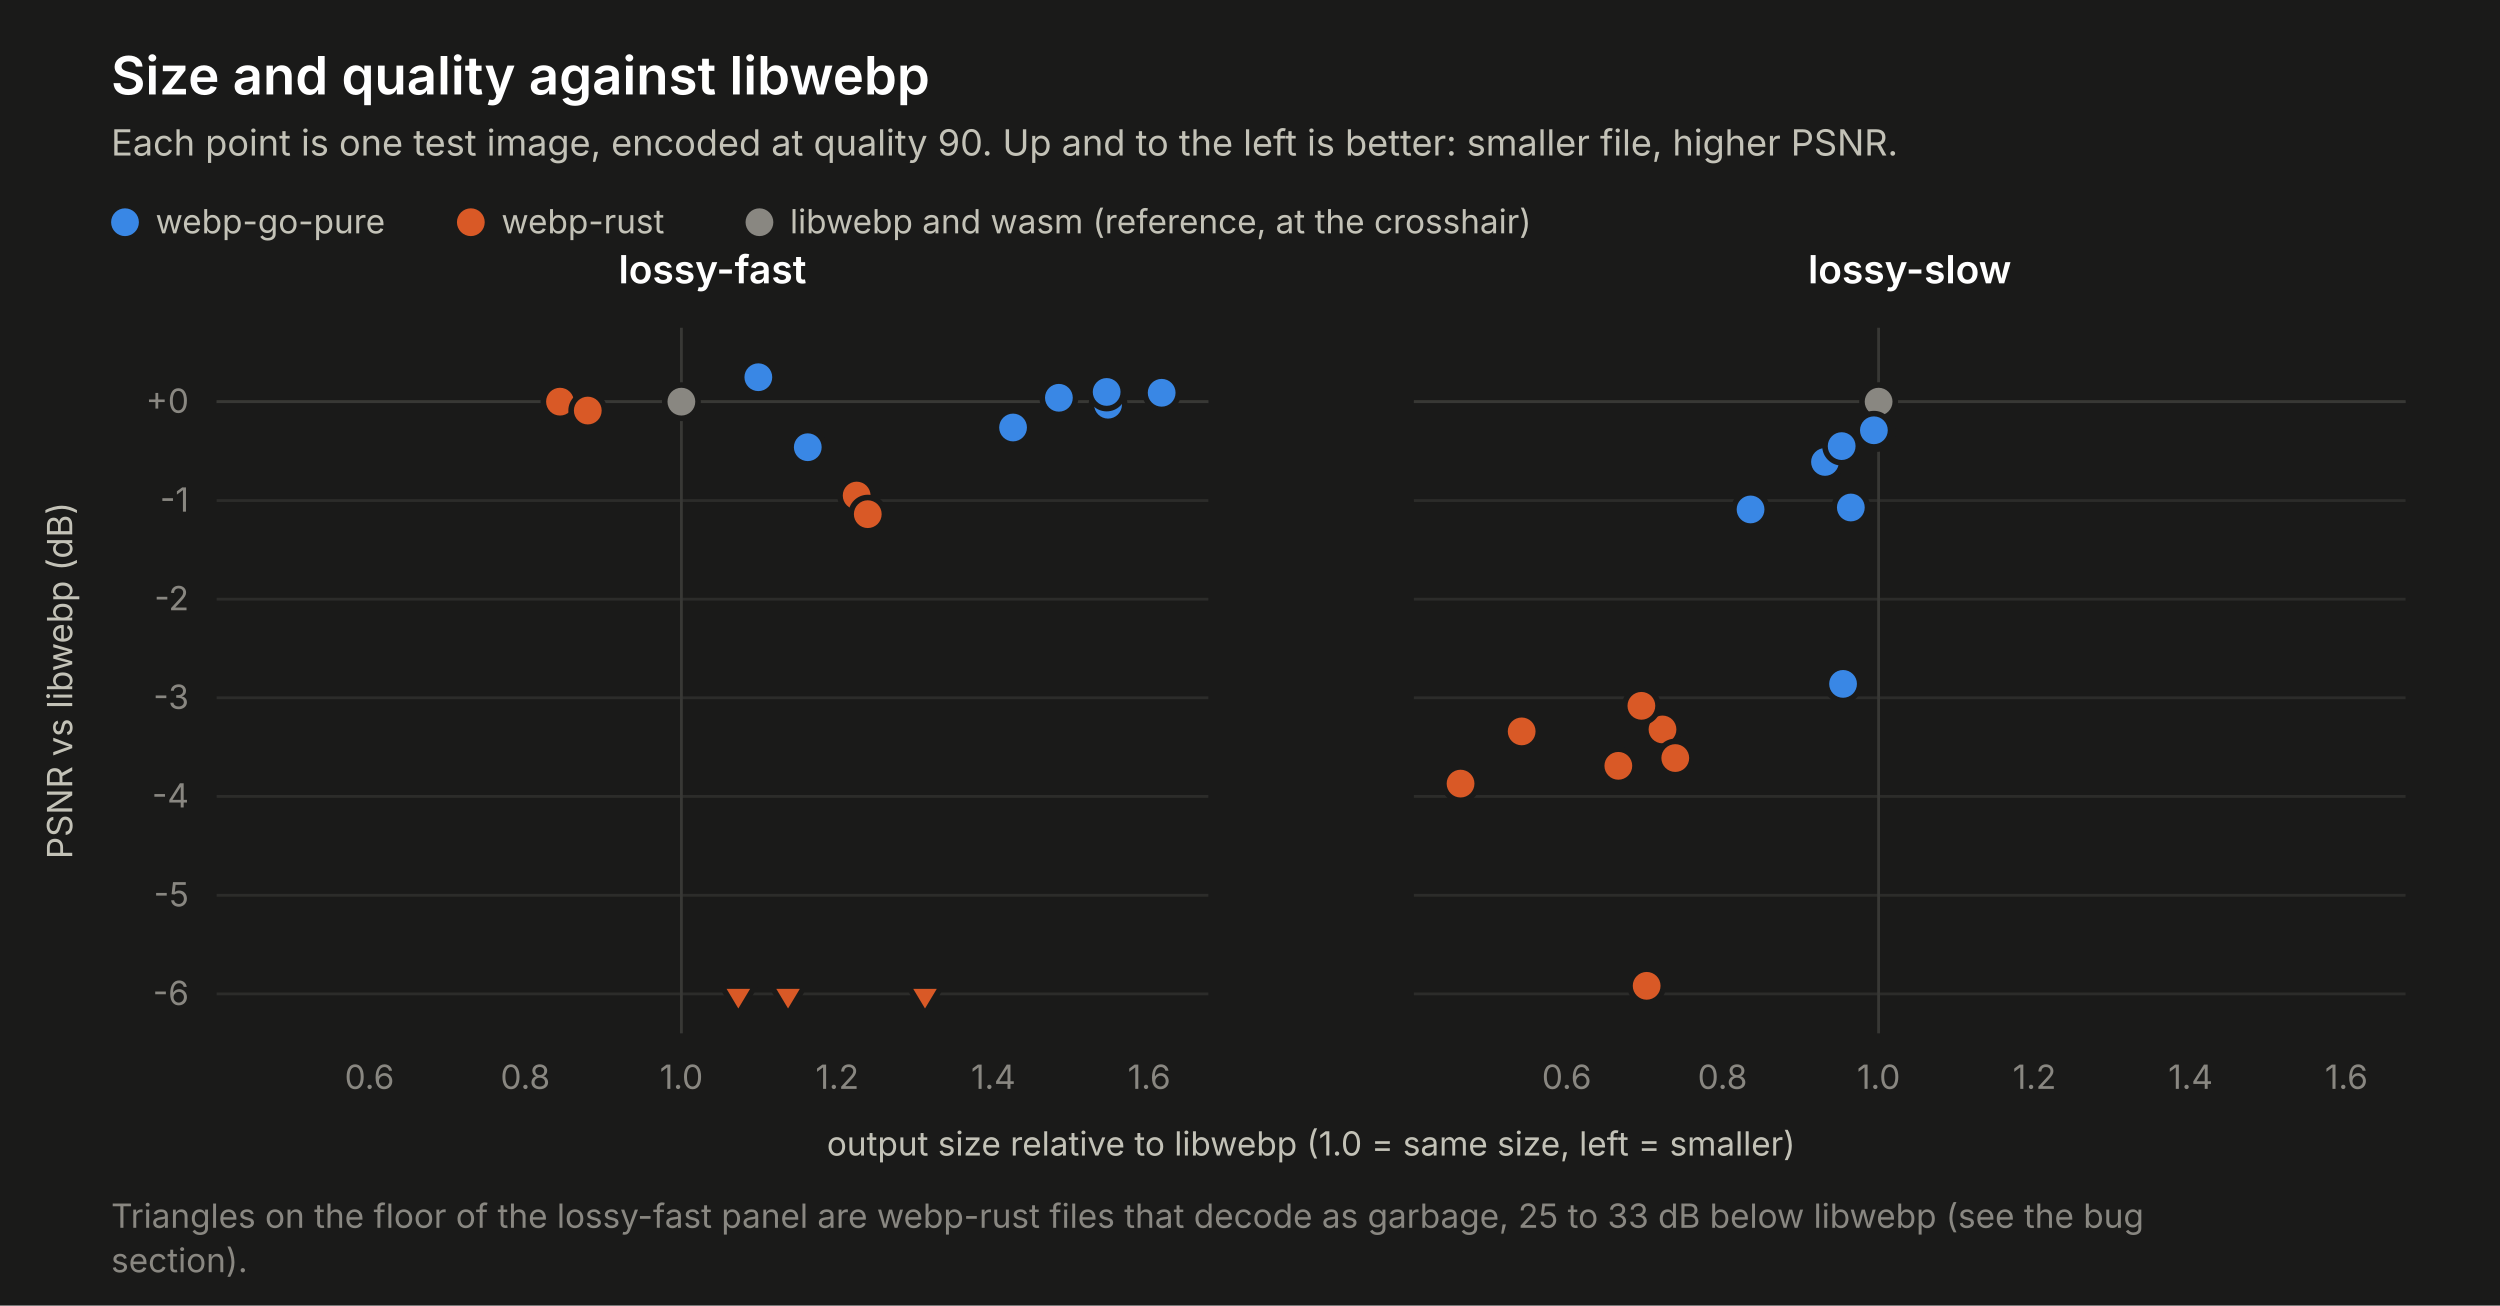
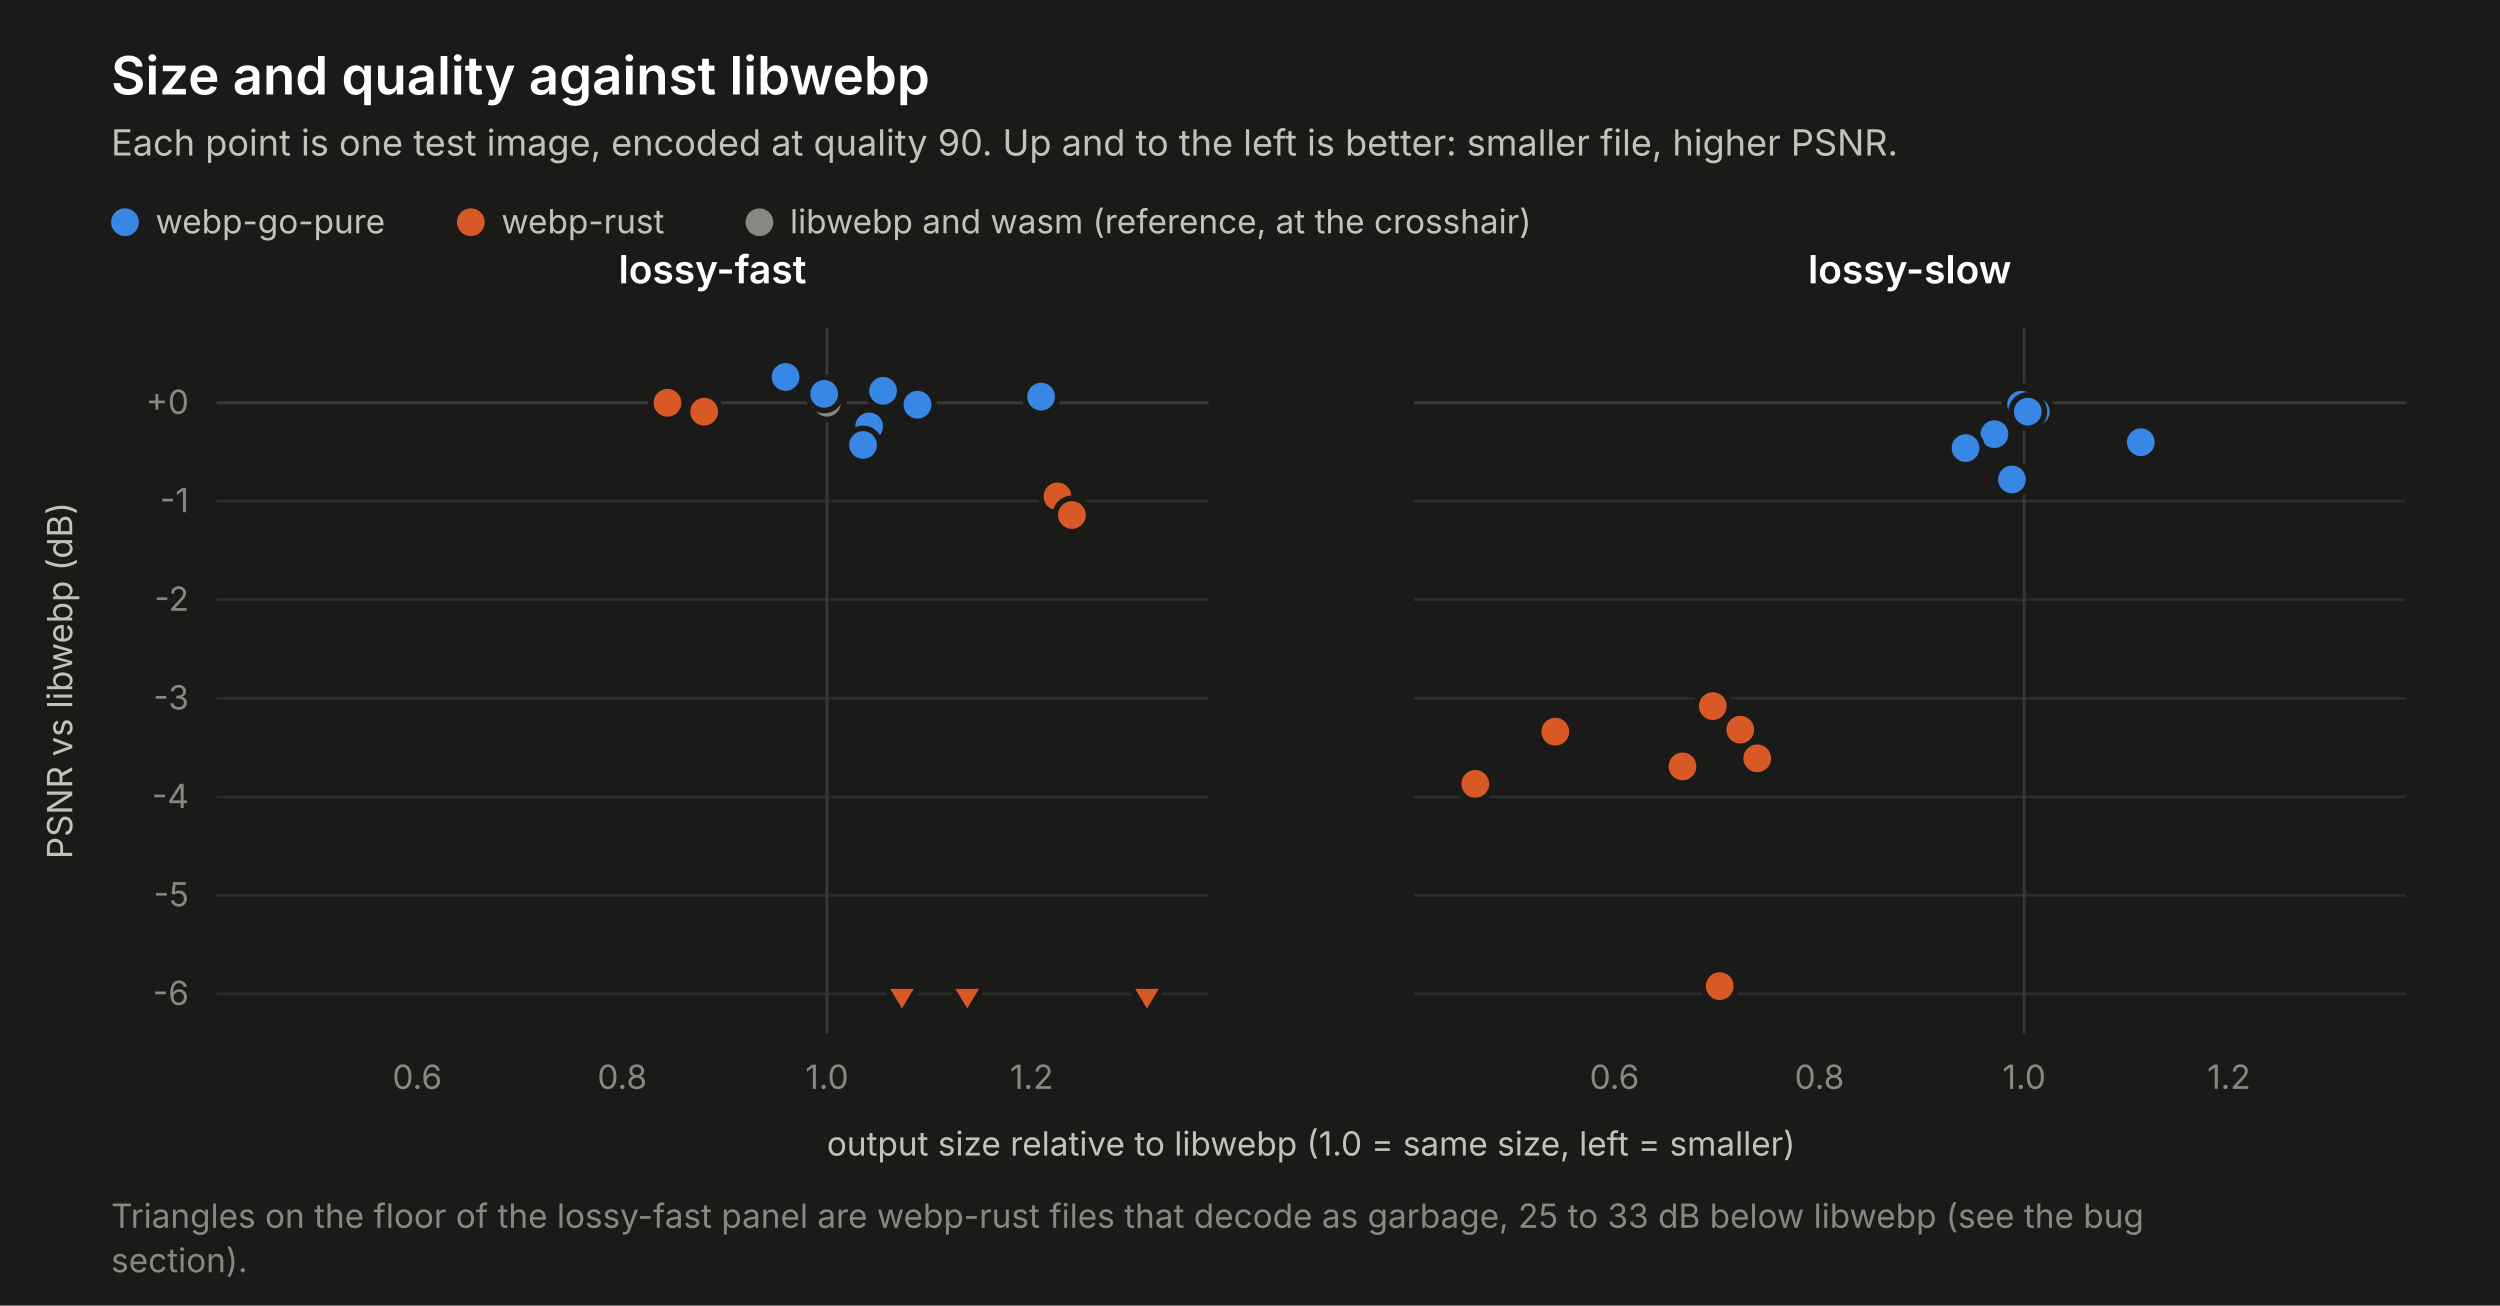
<svg xmlns="http://www.w3.org/2000/svg" width="900" height="470" viewBox="0 0 900 470" role="img">
  <rect width="900" height="470" fill="#1a1a19" />
  <text x="40.0" y="34.0" font-family="system-ui, -apple-system, &quot;Segoe UI&quot;, sans-serif" font-size="19" fill="#ffffff" text-anchor="start" font-weight="600">Size and quality against libwebp</text>
  <text x="40.0" y="56.0" font-family="system-ui, -apple-system, &quot;Segoe UI&quot;, sans-serif" font-size="13" fill="#c3c2b7" text-anchor="start">Each point is one test image, encoded at quality 90. Up and to the left is better: smaller file, higher PSNR.</text>
  <circle cx="45.0" cy="80.0" r="5.0" fill="#3987e5" />
  <text x="56.0" y="84.0" font-family="system-ui, -apple-system, &quot;Segoe UI&quot;, sans-serif" font-size="12" fill="#c3c2b7" text-anchor="start">webp-go-pure</text>
  <circle cx="169.5" cy="80.0" r="5.0" fill="#d95926" />
  <text x="180.5" y="84.0" font-family="system-ui, -apple-system, &quot;Segoe UI&quot;, sans-serif" font-size="12" fill="#c3c2b7" text-anchor="start">webp-rust</text>
  <circle cx="273.4" cy="80.0" r="5.0" fill="#898781" />
  <text x="284.4" y="84.0" font-family="system-ui, -apple-system, &quot;Segoe UI&quot;, sans-serif" font-size="12" fill="#c3c2b7" text-anchor="start">libwebp and wasm (reference, at the crosshair)</text>
  <line x1="78.0" y1="357.8" x2="435.0" y2="357.8" stroke="#2c2c2a" stroke-width="1.0" />
  <text x="68.0" y="361.8" font-family="system-ui, -apple-system, &quot;Segoe UI&quot;, sans-serif" font-size="12" fill="#898781" text-anchor="end" style="font-variant-numeric:tabular-nums">-6</text>
  <line x1="78.0" y1="322.3" x2="435.0" y2="322.3" stroke="#2c2c2a" stroke-width="1.0" />
  <text x="68.0" y="326.3" font-family="system-ui, -apple-system, &quot;Segoe UI&quot;, sans-serif" font-size="12" fill="#898781" text-anchor="end" style="font-variant-numeric:tabular-nums">-5</text>
-   <line x1="78.0" y1="286.7" x2="435.0" y2="286.7" stroke="#2c2c2a" stroke-width="1.0" />
-   <text x="68.0" y="290.7" font-family="system-ui, -apple-system, &quot;Segoe UI&quot;, sans-serif" font-size="12" fill="#898781" text-anchor="end" style="font-variant-numeric:tabular-nums">-4</text>
-   <line x1="78.0" y1="251.2" x2="435.0" y2="251.2" stroke="#2c2c2a" stroke-width="1.0" />
-   <text x="68.0" y="255.2" font-family="system-ui, -apple-system, &quot;Segoe UI&quot;, sans-serif" font-size="12" fill="#898781" text-anchor="end" style="font-variant-numeric:tabular-nums">-3</text>
-   <line x1="78.0" y1="215.7" x2="435.0" y2="215.7" stroke="#2c2c2a" stroke-width="1.0" />
-   <text x="68.0" y="219.7" font-family="system-ui, -apple-system, &quot;Segoe UI&quot;, sans-serif" font-size="12" fill="#898781" text-anchor="end" style="font-variant-numeric:tabular-nums">-2</text>
-   <line x1="78.0" y1="180.2" x2="435.0" y2="180.2" stroke="#2c2c2a" stroke-width="1.0" />
-   <text x="68.0" y="184.2" font-family="system-ui, -apple-system, &quot;Segoe UI&quot;, sans-serif" font-size="12" fill="#898781" text-anchor="end" style="font-variant-numeric:tabular-nums">-1</text>
-   <line x1="78.0" y1="144.6" x2="435.0" y2="144.6" stroke="#2c2c2a" stroke-width="1.0" />
-   <text x="68.0" y="148.6" font-family="system-ui, -apple-system, &quot;Segoe UI&quot;, sans-serif" font-size="12" fill="#898781" text-anchor="end" style="font-variant-numeric:tabular-nums">+0</text>
-   <text x="133.0" y="392.0" font-family="system-ui, -apple-system, &quot;Segoe UI&quot;, sans-serif" font-size="12" fill="#898781" text-anchor="middle" style="font-variant-numeric:tabular-nums">0.6</text>
-   <text x="189.1" y="392.0" font-family="system-ui, -apple-system, &quot;Segoe UI&quot;, sans-serif" font-size="12" fill="#898781" text-anchor="middle" style="font-variant-numeric:tabular-nums">0.8</text>
-   <text x="245.3" y="392.0" font-family="system-ui, -apple-system, &quot;Segoe UI&quot;, sans-serif" font-size="12" fill="#898781" text-anchor="middle" style="font-variant-numeric:tabular-nums">1.0</text>
-   <text x="301.4" y="392.0" font-family="system-ui, -apple-system, &quot;Segoe UI&quot;, sans-serif" font-size="12" fill="#898781" text-anchor="middle" style="font-variant-numeric:tabular-nums">1.2</text>
-   <text x="357.6" y="392.0" font-family="system-ui, -apple-system, &quot;Segoe UI&quot;, sans-serif" font-size="12" fill="#898781" text-anchor="middle" style="font-variant-numeric:tabular-nums">1.4</text>
-   <text x="413.7" y="392.0" font-family="system-ui, -apple-system, &quot;Segoe UI&quot;, sans-serif" font-size="12" fill="#898781" text-anchor="middle" style="font-variant-numeric:tabular-nums">1.6</text>
-   <line x1="245.3" y1="118.0" x2="245.3" y2="372.0" stroke="#383835" stroke-width="1.0" />
-   <line x1="78.0" y1="144.6" x2="435.0" y2="144.6" stroke="#383835" stroke-width="1.0" />
-   <circle cx="245.3" cy="144.6" r="7.0" fill="#1a1a19" />
-   <circle cx="245.3" cy="144.6" r="5.0" fill="#898781" />
+   <line x1="78.0" y1="286.9" x2="435.0" y2="286.9" stroke="#2c2c2a" stroke-width="1.0" />
+   <text x="68.0" y="290.9" font-family="system-ui, -apple-system, &quot;Segoe UI&quot;, sans-serif" font-size="12" fill="#898781" text-anchor="end" style="font-variant-numeric:tabular-nums">-4</text>
+   <line x1="78.0" y1="251.4" x2="435.0" y2="251.4" stroke="#2c2c2a" stroke-width="1.0" />
+   <text x="68.0" y="255.4" font-family="system-ui, -apple-system, &quot;Segoe UI&quot;, sans-serif" font-size="12" fill="#898781" text-anchor="end" style="font-variant-numeric:tabular-nums">-3</text>
+   <line x1="78.0" y1="215.9" x2="435.0" y2="215.9" stroke="#2c2c2a" stroke-width="1.0" />
+   <text x="68.0" y="219.9" font-family="system-ui, -apple-system, &quot;Segoe UI&quot;, sans-serif" font-size="12" fill="#898781" text-anchor="end" style="font-variant-numeric:tabular-nums">-2</text>
+   <line x1="78.0" y1="180.4" x2="435.0" y2="180.4" stroke="#2c2c2a" stroke-width="1.0" />
+   <text x="68.0" y="184.4" font-family="system-ui, -apple-system, &quot;Segoe UI&quot;, sans-serif" font-size="12" fill="#898781" text-anchor="end" style="font-variant-numeric:tabular-nums">-1</text>
+   <line x1="78.0" y1="145.0" x2="435.0" y2="145.0" stroke="#2c2c2a" stroke-width="1.0" />
+   <text x="68.0" y="149.0" font-family="system-ui, -apple-system, &quot;Segoe UI&quot;, sans-serif" font-size="12" fill="#898781" text-anchor="end" style="font-variant-numeric:tabular-nums">+0</text>
+   <text x="150.2" y="392.0" font-family="system-ui, -apple-system, &quot;Segoe UI&quot;, sans-serif" font-size="12" fill="#898781" text-anchor="middle" style="font-variant-numeric:tabular-nums">0.6</text>
+   <text x="224.0" y="392.0" font-family="system-ui, -apple-system, &quot;Segoe UI&quot;, sans-serif" font-size="12" fill="#898781" text-anchor="middle" style="font-variant-numeric:tabular-nums">0.8</text>
+   <text x="297.7" y="392.0" font-family="system-ui, -apple-system, &quot;Segoe UI&quot;, sans-serif" font-size="12" fill="#898781" text-anchor="middle" style="font-variant-numeric:tabular-nums">1.0</text>
+   <text x="371.4" y="392.0" font-family="system-ui, -apple-system, &quot;Segoe UI&quot;, sans-serif" font-size="12" fill="#898781" text-anchor="middle" style="font-variant-numeric:tabular-nums">1.2</text>
+   <line x1="297.7" y1="118.0" x2="297.7" y2="372.0" stroke="#383835" stroke-width="1.0" />
+   <line x1="78.0" y1="145.0" x2="435.0" y2="145.0" stroke="#383835" stroke-width="1.0" />
+   <circle cx="297.7" cy="145.0" r="7.0" fill="#1a1a19" />
+   <circle cx="297.7" cy="145.0" r="5.0" fill="#898781" />
  <text x="256.5" y="102.0" font-family="system-ui, -apple-system, &quot;Segoe UI&quot;, sans-serif" font-size="14" fill="#ffffff" text-anchor="middle" font-weight="600">lossy-fast</text>
-   <circle cx="398.9" cy="145.7" r="7.0" fill="#1a1a19" />
-   <circle cx="398.9" cy="145.7" r="5.0" fill="#3987e5" />
-   <circle cx="308.4" cy="178.4" r="7.0" fill="#1a1a19" />
-   <circle cx="308.4" cy="178.4" r="5.0" fill="#d95926" />
-   <circle cx="381.2" cy="143.2" r="7.0" fill="#1a1a19" />
-   <circle cx="381.2" cy="143.2" r="5.0" fill="#3987e5" />
-   <path d="M 265.8 365.0 l 6 -10 l -12 0 z" fill="#d95926" stroke="#1a1a19" stroke-width="2" />
-   <circle cx="364.7" cy="153.9" r="7.0" fill="#1a1a19" />
-   <circle cx="364.7" cy="153.9" r="5.0" fill="#3987e5" />
-   <path d="M 283.7 365.0 l 6 -10 l -12 0 z" fill="#d95926" stroke="#1a1a19" stroke-width="2" />
-   <circle cx="398.4" cy="141.1" r="7.0" fill="#1a1a19" />
-   <circle cx="398.4" cy="141.1" r="5.0" fill="#3987e5" />
-   <circle cx="312.4" cy="185.1" r="7.0" fill="#1a1a19" />
-   <circle cx="312.4" cy="185.1" r="5.0" fill="#d95926" />
-   <circle cx="290.8" cy="161.0" r="7.0" fill="#1a1a19" />
-   <circle cx="290.8" cy="161.0" r="5.0" fill="#3987e5" />
-   <circle cx="201.6" cy="144.6" r="7.0" fill="#1a1a19" />
-   <circle cx="201.6" cy="144.6" r="5.0" fill="#d95926" />
-   <circle cx="273.0" cy="135.8" r="7.0" fill="#1a1a19" />
-   <circle cx="273.0" cy="135.8" r="5.0" fill="#3987e5" />
-   <circle cx="211.6" cy="147.8" r="7.0" fill="#1a1a19" />
-   <circle cx="211.6" cy="147.8" r="5.0" fill="#d95926" />
-   <circle cx="418.2" cy="141.4" r="7.0" fill="#1a1a19" />
-   <circle cx="418.2" cy="141.4" r="5.0" fill="#3987e5" />
-   <path d="M 333.0 365.0 l 6 -10 l -12 0 z" fill="#d95926" stroke="#1a1a19" stroke-width="2" />
+   <circle cx="330.3" cy="145.7" r="7.0" fill="#1a1a19" />
+   <circle cx="330.3" cy="145.7" r="5.0" fill="#3987e5" />
+   <circle cx="380.7" cy="178.7" r="7.0" fill="#1a1a19" />
+   <circle cx="380.7" cy="178.7" r="5.0" fill="#d95926" />
+   <circle cx="374.8" cy="142.8" r="7.0" fill="#1a1a19" />
+   <circle cx="374.8" cy="142.8" r="5.0" fill="#3987e5" />
+   <path d="M 324.7 365.0 l 6 -10 l -12 0 z" fill="#d95926" stroke="#1a1a19" stroke-width="2" />
+   <circle cx="312.9" cy="153.5" r="7.0" fill="#1a1a19" />
+   <circle cx="312.9" cy="153.5" r="5.0" fill="#3987e5" />
+   <path d="M 348.2 365.0 l 6 -10 l -12 0 z" fill="#d95926" stroke="#1a1a19" stroke-width="2" />
+   <circle cx="317.9" cy="140.7" r="7.0" fill="#1a1a19" />
+   <circle cx="317.9" cy="140.7" r="5.0" fill="#3987e5" />
+   <circle cx="385.9" cy="185.4" r="7.0" fill="#1a1a19" />
+   <circle cx="385.9" cy="185.4" r="5.0" fill="#d95926" />
+   <circle cx="310.7" cy="160.2" r="7.0" fill="#1a1a19" />
+   <circle cx="310.7" cy="160.2" r="5.0" fill="#3987e5" />
+   <circle cx="240.3" cy="145.0" r="7.0" fill="#1a1a19" />
+   <circle cx="240.3" cy="145.0" r="5.0" fill="#d95926" />
+   <circle cx="282.8" cy="135.7" r="7.0" fill="#1a1a19" />
+   <circle cx="282.8" cy="135.7" r="5.0" fill="#3987e5" />
+   <circle cx="253.5" cy="148.2" r="7.0" fill="#1a1a19" />
+   <circle cx="253.5" cy="148.2" r="5.0" fill="#d95926" />
+   <circle cx="296.7" cy="141.8" r="7.0" fill="#1a1a19" />
+   <circle cx="296.7" cy="141.8" r="5.0" fill="#3987e5" />
+   <path d="M 412.9 365.0 l 6 -10 l -12 0 z" fill="#d95926" stroke="#1a1a19" stroke-width="2" />
  <line x1="509.0" y1="357.8" x2="866.0" y2="357.8" stroke="#2c2c2a" stroke-width="1.0" />
  <line x1="509.0" y1="322.3" x2="866.0" y2="322.3" stroke="#2c2c2a" stroke-width="1.0" />
-   <line x1="509.0" y1="286.7" x2="866.0" y2="286.7" stroke="#2c2c2a" stroke-width="1.0" />
-   <line x1="509.0" y1="251.2" x2="866.0" y2="251.2" stroke="#2c2c2a" stroke-width="1.0" />
-   <line x1="509.0" y1="215.7" x2="866.0" y2="215.7" stroke="#2c2c2a" stroke-width="1.0" />
-   <line x1="509.0" y1="180.2" x2="866.0" y2="180.2" stroke="#2c2c2a" stroke-width="1.0" />
-   <line x1="509.0" y1="144.6" x2="866.0" y2="144.6" stroke="#2c2c2a" stroke-width="1.0" />
-   <text x="564.0" y="392.0" font-family="system-ui, -apple-system, &quot;Segoe UI&quot;, sans-serif" font-size="12" fill="#898781" text-anchor="middle" style="font-variant-numeric:tabular-nums">0.6</text>
-   <text x="620.1" y="392.0" font-family="system-ui, -apple-system, &quot;Segoe UI&quot;, sans-serif" font-size="12" fill="#898781" text-anchor="middle" style="font-variant-numeric:tabular-nums">0.8</text>
-   <text x="676.3" y="392.0" font-family="system-ui, -apple-system, &quot;Segoe UI&quot;, sans-serif" font-size="12" fill="#898781" text-anchor="middle" style="font-variant-numeric:tabular-nums">1.0</text>
-   <text x="732.4" y="392.0" font-family="system-ui, -apple-system, &quot;Segoe UI&quot;, sans-serif" font-size="12" fill="#898781" text-anchor="middle" style="font-variant-numeric:tabular-nums">1.2</text>
-   <text x="788.6" y="392.0" font-family="system-ui, -apple-system, &quot;Segoe UI&quot;, sans-serif" font-size="12" fill="#898781" text-anchor="middle" style="font-variant-numeric:tabular-nums">1.4</text>
-   <text x="844.7" y="392.0" font-family="system-ui, -apple-system, &quot;Segoe UI&quot;, sans-serif" font-size="12" fill="#898781" text-anchor="middle" style="font-variant-numeric:tabular-nums">1.6</text>
-   <line x1="676.3" y1="118.0" x2="676.3" y2="372.0" stroke="#383835" stroke-width="1.0" />
-   <line x1="509.0" y1="144.6" x2="866.0" y2="144.6" stroke="#383835" stroke-width="1.0" />
-   <circle cx="676.3" cy="144.6" r="7.0" fill="#1a1a19" />
-   <circle cx="676.3" cy="144.6" r="5.0" fill="#898781" />
+   <line x1="509.0" y1="286.9" x2="866.0" y2="286.9" stroke="#2c2c2a" stroke-width="1.0" />
+   <line x1="509.0" y1="251.4" x2="866.0" y2="251.4" stroke="#2c2c2a" stroke-width="1.0" />
+   <line x1="509.0" y1="215.9" x2="866.0" y2="215.9" stroke="#2c2c2a" stroke-width="1.0" />
+   <line x1="509.0" y1="180.4" x2="866.0" y2="180.4" stroke="#2c2c2a" stroke-width="1.0" />
+   <line x1="509.0" y1="145.0" x2="866.0" y2="145.0" stroke="#2c2c2a" stroke-width="1.0" />
+   <text x="581.2" y="392.0" font-family="system-ui, -apple-system, &quot;Segoe UI&quot;, sans-serif" font-size="12" fill="#898781" text-anchor="middle" style="font-variant-numeric:tabular-nums">0.6</text>
+   <text x="655.0" y="392.0" font-family="system-ui, -apple-system, &quot;Segoe UI&quot;, sans-serif" font-size="12" fill="#898781" text-anchor="middle" style="font-variant-numeric:tabular-nums">0.8</text>
+   <text x="728.7" y="392.0" font-family="system-ui, -apple-system, &quot;Segoe UI&quot;, sans-serif" font-size="12" fill="#898781" text-anchor="middle" style="font-variant-numeric:tabular-nums">1.0</text>
+   <text x="802.4" y="392.0" font-family="system-ui, -apple-system, &quot;Segoe UI&quot;, sans-serif" font-size="12" fill="#898781" text-anchor="middle" style="font-variant-numeric:tabular-nums">1.2</text>
+   <line x1="728.7" y1="118.0" x2="728.7" y2="372.0" stroke="#383835" stroke-width="1.0" />
+   <line x1="509.0" y1="145.0" x2="866.0" y2="145.0" stroke="#383835" stroke-width="1.0" />
+   <circle cx="728.7" cy="145.0" r="7.0" fill="#1a1a19" />
+   <circle cx="728.7" cy="145.0" r="5.0" fill="#898781" />
  <text x="687.5" y="102.0" font-family="system-ui, -apple-system, &quot;Segoe UI&quot;, sans-serif" font-size="14" fill="#ffffff" text-anchor="middle" font-weight="600">lossy-slow</text>
-   <circle cx="666.3" cy="182.7" r="7.0" fill="#1a1a19" />
-   <circle cx="666.3" cy="182.7" r="5.0" fill="#3987e5" />
-   <circle cx="598.5" cy="262.6" r="7.0" fill="#1a1a19" />
-   <circle cx="598.5" cy="262.6" r="5.0" fill="#d95926" />
-   <circle cx="657.0" cy="166.3" r="7.0" fill="#1a1a19" />
-   <circle cx="657.0" cy="166.3" r="5.0" fill="#3987e5" />
-   <circle cx="525.8" cy="282.1" r="7.0" fill="#1a1a19" />
-   <circle cx="525.8" cy="282.1" r="5.0" fill="#d95926" />
-   <circle cx="663.0" cy="160.6" r="7.0" fill="#1a1a19" />
-   <circle cx="663.0" cy="160.6" r="5.0" fill="#3987e5" />
-   <circle cx="590.9" cy="254.1" r="7.0" fill="#1a1a19" />
-   <circle cx="590.9" cy="254.1" r="5.0" fill="#d95926" />
-   <circle cx="675.5" cy="155.7" r="7.0" fill="#1a1a19" />
-   <circle cx="675.5" cy="155.7" r="5.0" fill="#3987e5" />
-   <circle cx="582.6" cy="275.7" r="7.0" fill="#1a1a19" />
-   <circle cx="582.6" cy="275.7" r="5.0" fill="#d95926" />
-   <circle cx="630.2" cy="183.4" r="7.0" fill="#1a1a19" />
-   <circle cx="630.2" cy="183.4" r="5.0" fill="#3987e5" />
-   <circle cx="547.8" cy="263.3" r="7.0" fill="#1a1a19" />
-   <circle cx="547.8" cy="263.3" r="5.0" fill="#d95926" />
-   <circle cx="663.5" cy="246.2" r="7.0" fill="#1a1a19" />
-   <circle cx="663.5" cy="246.2" r="5.0" fill="#3987e5" />
-   <circle cx="592.8" cy="354.9" r="7.0" fill="#1a1a19" />
-   <circle cx="592.8" cy="354.9" r="5.0" fill="#d95926" />
-   <circle cx="674.6" cy="154.9" r="7.0" fill="#1a1a19" />
-   <circle cx="674.6" cy="154.9" r="5.0" fill="#3987e5" />
-   <circle cx="603.1" cy="272.9" r="7.0" fill="#1a1a19" />
-   <circle cx="603.1" cy="272.9" r="5.0" fill="#d95926" />
+   <circle cx="724.3" cy="172.6" r="7.0" fill="#1a1a19" />
+   <circle cx="724.3" cy="172.6" r="5.0" fill="#3987e5" />
+   <circle cx="626.5" cy="262.7" r="7.0" fill="#1a1a19" />
+   <circle cx="626.5" cy="262.7" r="5.0" fill="#d95926" />
+   <circle cx="718.0" cy="156.3" r="7.0" fill="#1a1a19" />
+   <circle cx="718.0" cy="156.3" r="5.0" fill="#3987e5" />
+   <circle cx="531.1" cy="282.2" r="7.0" fill="#1a1a19" />
+   <circle cx="531.1" cy="282.2" r="5.0" fill="#d95926" />
+   <circle cx="727.6" cy="145.7" r="7.0" fill="#1a1a19" />
+   <circle cx="727.6" cy="145.7" r="5.0" fill="#3987e5" />
+   <circle cx="616.6" cy="254.2" r="7.0" fill="#1a1a19" />
+   <circle cx="616.6" cy="254.2" r="5.0" fill="#d95926" />
+   <circle cx="732.9" cy="148.2" r="7.0" fill="#1a1a19" />
+   <circle cx="732.9" cy="148.2" r="5.0" fill="#3987e5" />
+   <circle cx="605.7" cy="275.9" r="7.0" fill="#1a1a19" />
+   <circle cx="605.7" cy="275.9" r="5.0" fill="#d95926" />
+   <circle cx="707.6" cy="161.3" r="7.0" fill="#1a1a19" />
+   <circle cx="707.6" cy="161.3" r="5.0" fill="#3987e5" />
+   <circle cx="559.9" cy="263.4" r="7.0" fill="#1a1a19" />
+   <circle cx="559.9" cy="263.4" r="5.0" fill="#d95926" />
+   <circle cx="770.7" cy="159.2" r="7.0" fill="#1a1a19" />
+   <circle cx="770.7" cy="159.2" r="5.0" fill="#3987e5" />
+   <circle cx="619.1" cy="355.0" r="7.0" fill="#1a1a19" />
+   <circle cx="619.1" cy="355.0" r="5.0" fill="#d95926" />
+   <circle cx="730.0" cy="148.2" r="7.0" fill="#1a1a19" />
+   <circle cx="730.0" cy="148.2" r="5.0" fill="#3987e5" />
+   <circle cx="632.6" cy="273.0" r="7.0" fill="#1a1a19" />
+   <circle cx="632.6" cy="273.0" r="5.0" fill="#d95926" />
  <text x="472.0" y="416.0" font-family="system-ui, -apple-system, &quot;Segoe UI&quot;, sans-serif" font-size="12" fill="#c3c2b7" text-anchor="middle">output size relative to libwebp  (1.0 = same size, left = smaller)</text>
  <text transform="translate(26,245.0) rotate(-90)" font-family="system-ui, -apple-system, &quot;Segoe UI&quot;, sans-serif" font-size="12.5" fill="#c3c2b7" text-anchor="middle">PSNR vs libwebp (dB)</text>
  <text x="40.0" y="442.0" font-family="system-ui, -apple-system, &quot;Segoe UI&quot;, sans-serif" font-size="12" fill="#898781" text-anchor="start">Triangles on the floor of the lossy-fast panel are webp-rust files that decode as garbage, 25 to 33 dB below libwebp (see the bug</text>
  <text x="40.0" y="458.0" font-family="system-ui, -apple-system, &quot;Segoe UI&quot;, sans-serif" font-size="12" fill="#898781" text-anchor="start">section).</text>
</svg>
